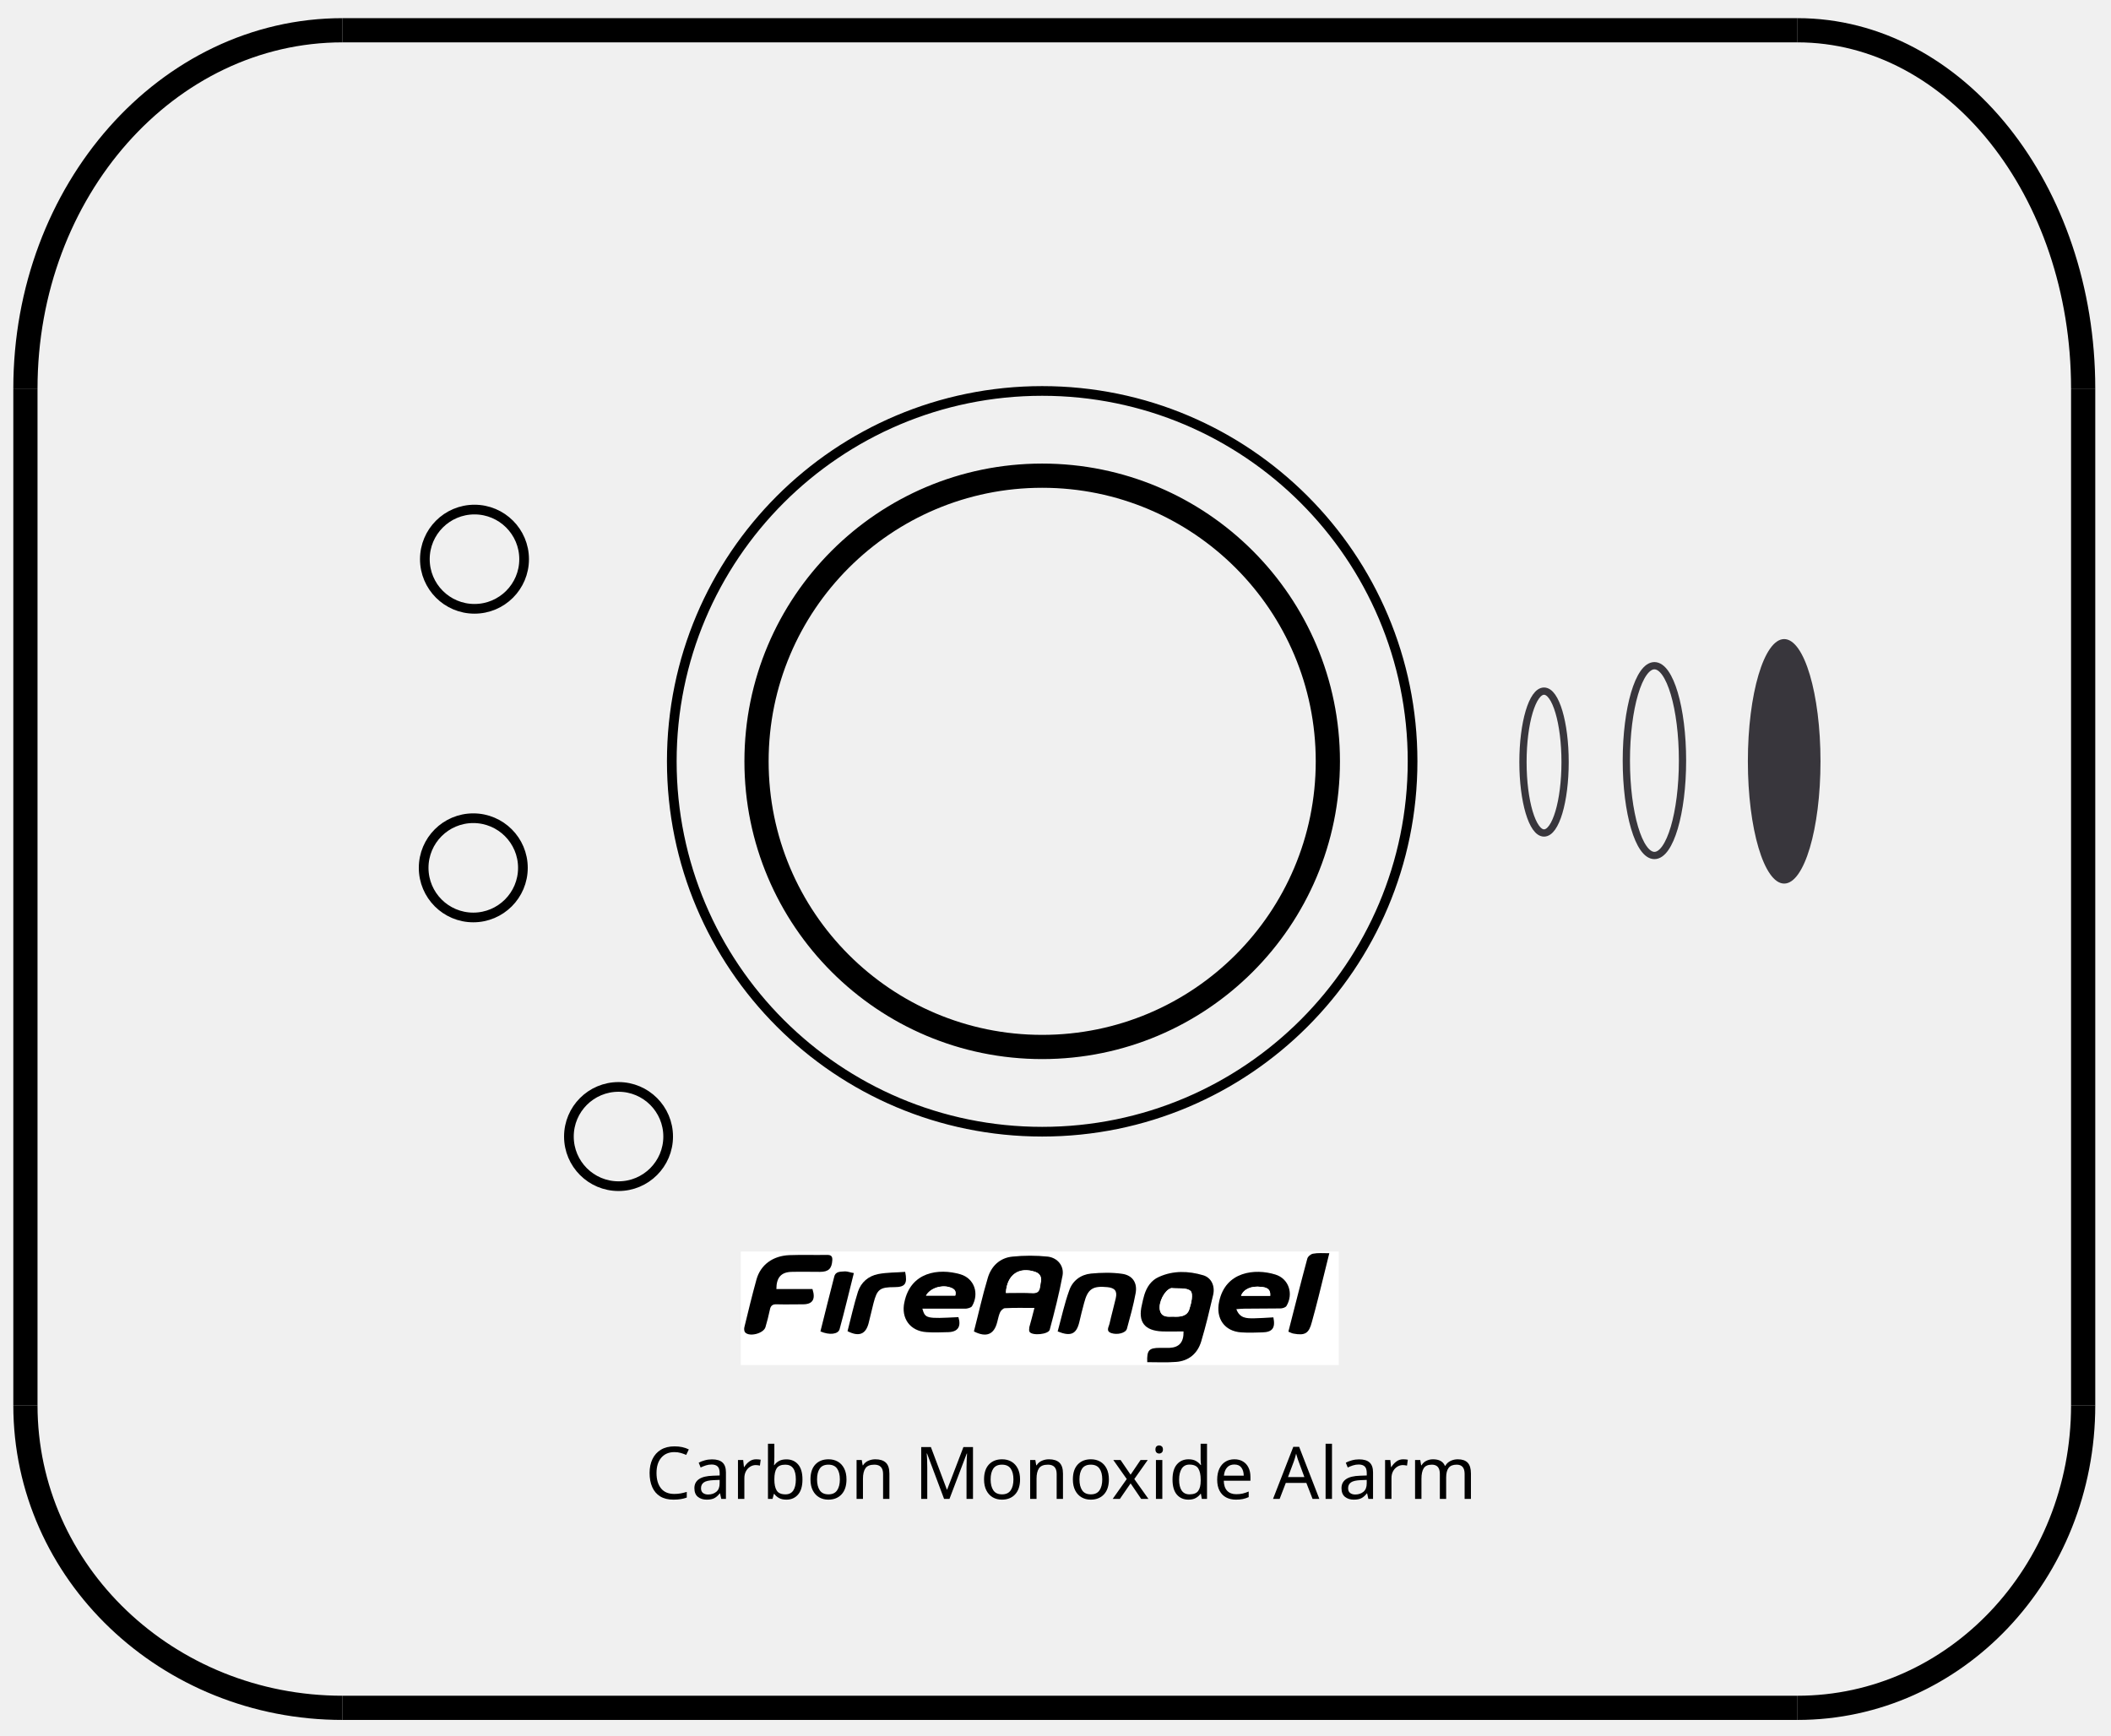
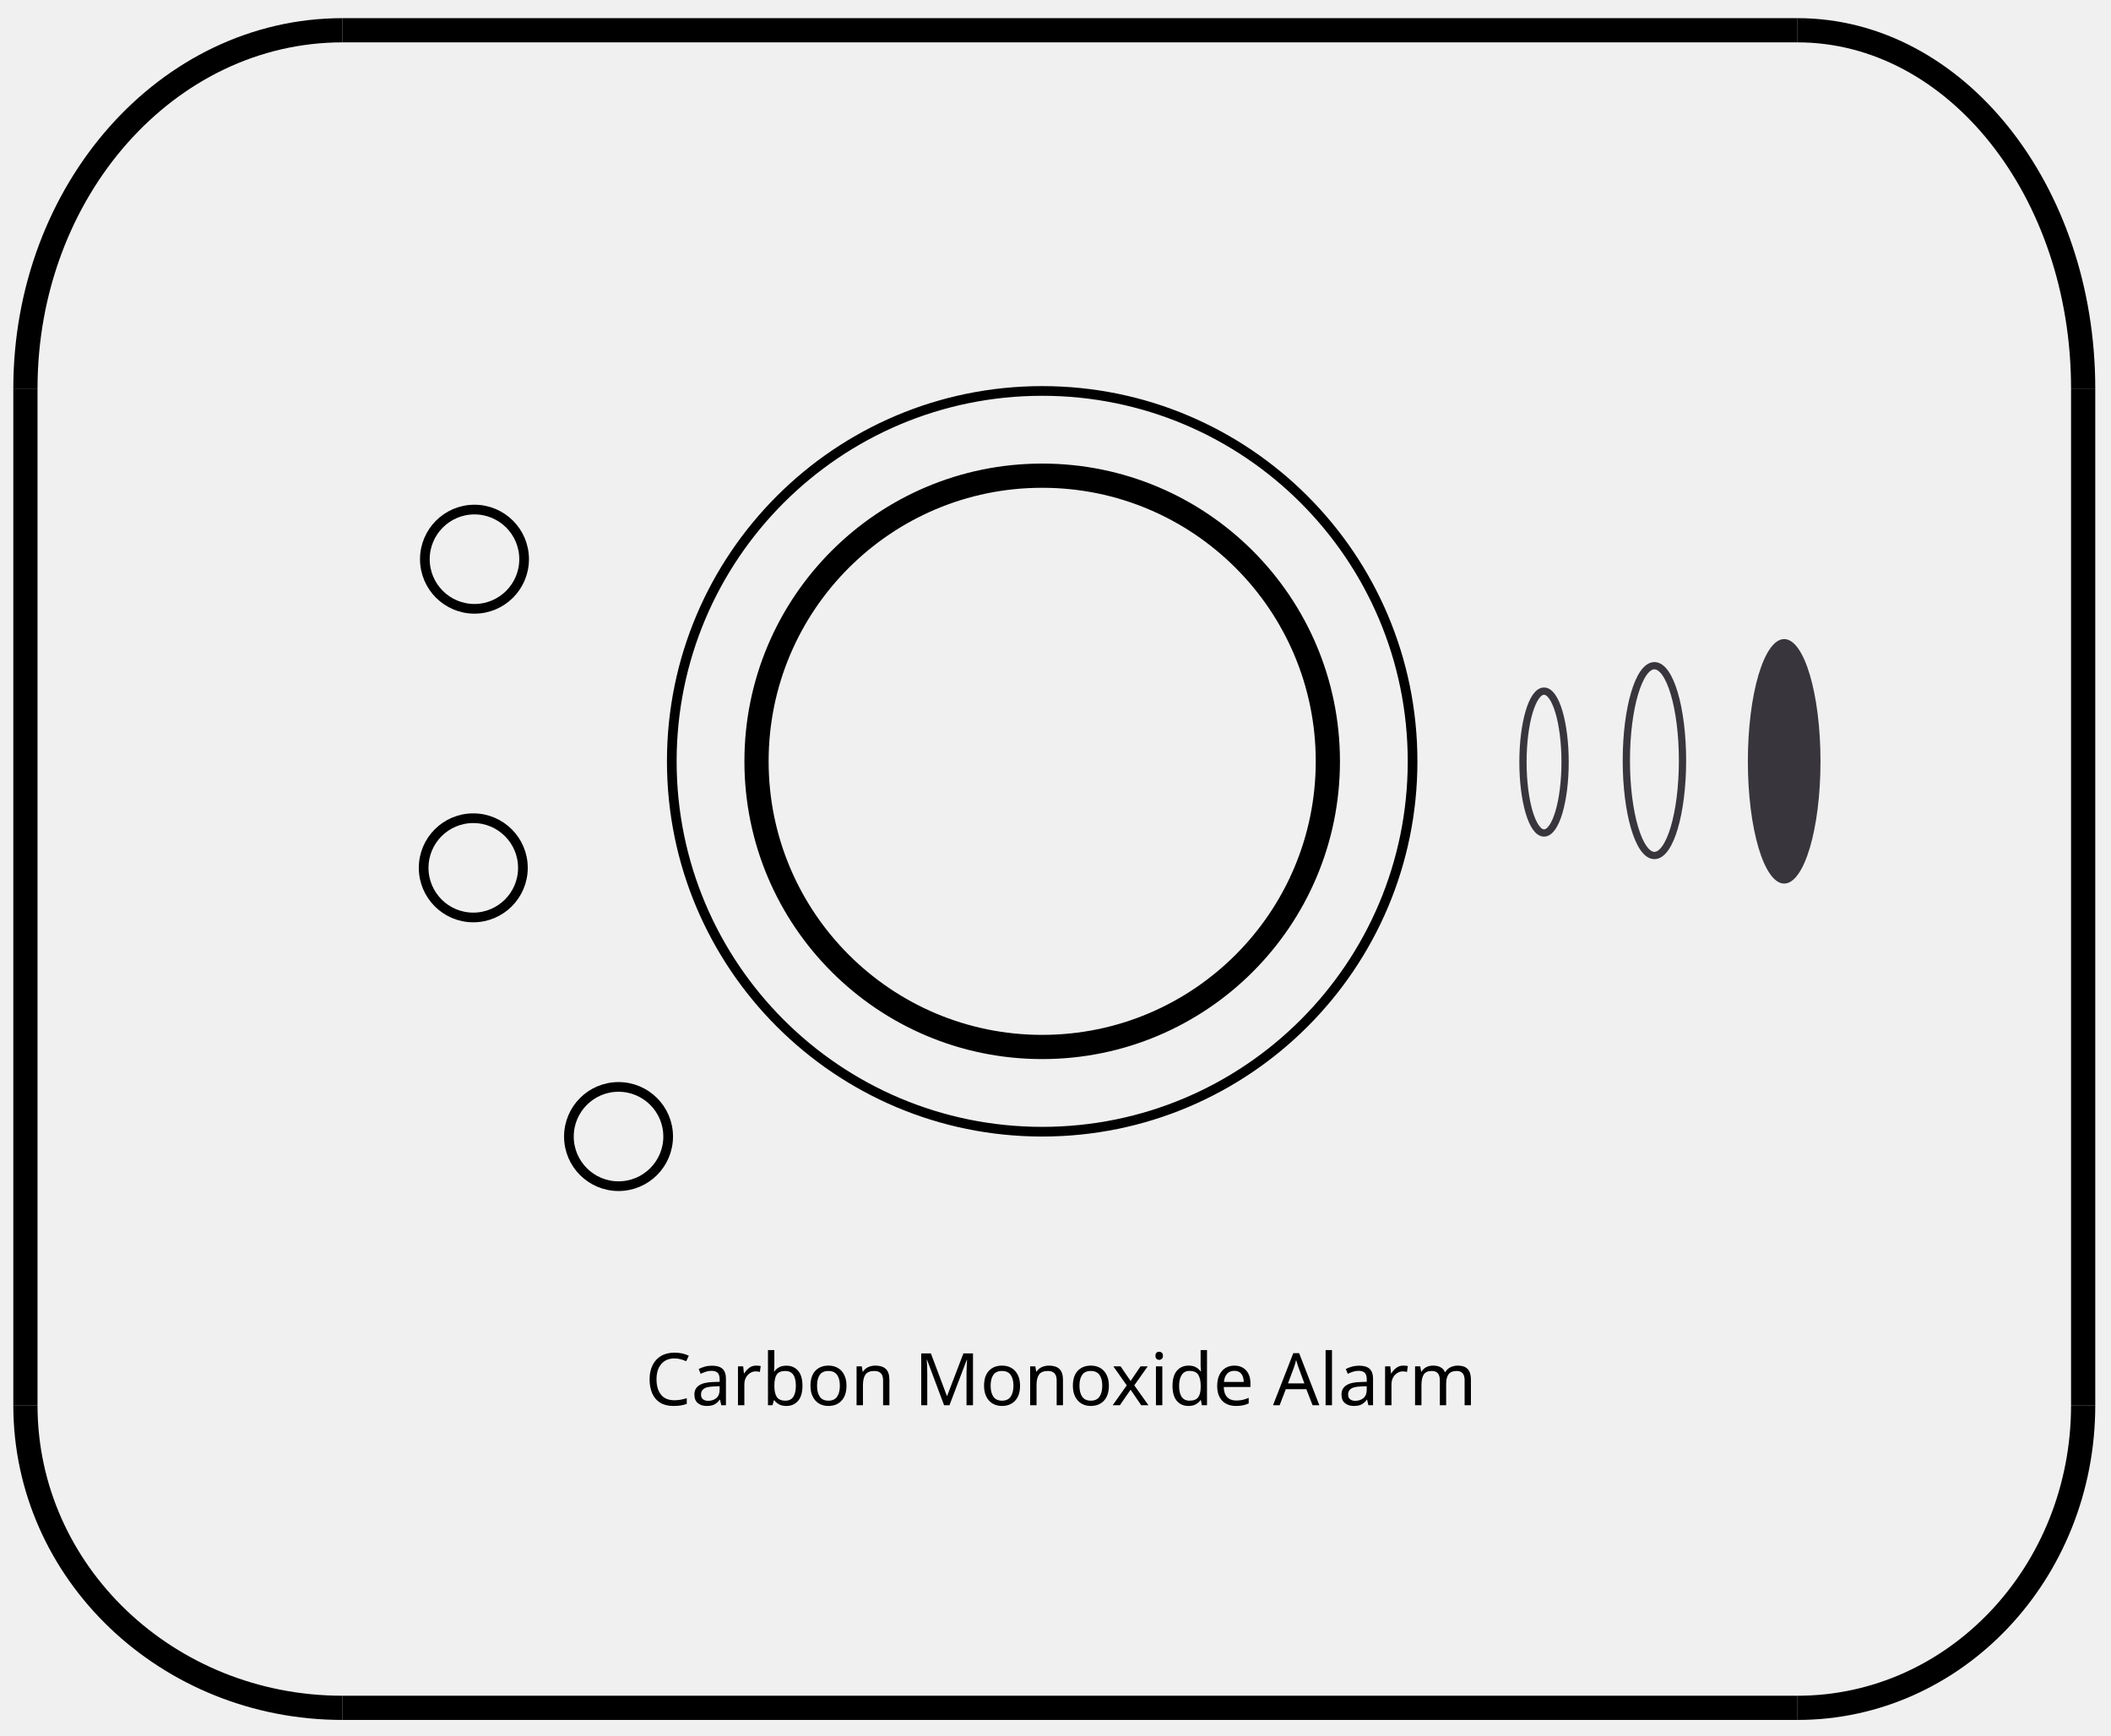
<svg xmlns="http://www.w3.org/2000/svg" version="1.1" id="Laag_1" x="0px" y="0px" viewBox="0 0 872 717" style="enable-background:new 0 0 872 717;" xml:space="preserve">
  <style type="text/css">
	.st0{fill:none;stroke:#000000;stroke-width:10;stroke-miterlimit:10;}
- 	.st1{fill:#FFFFFF;}
- 	.st2{fill:none;stroke:#000000;stroke-width:4;stroke-miterlimit:10;}
- 	.st3{fill:none;}
- 	.st4{font-family:'ArialMT';}
- 	.st5{font-size:30px;}
- 	.st6{fill:#38363C;}
- 	.st7{fill:none;stroke:#38363C;stroke-width:3;stroke-miterlimit:10;}
+ 	.st1{fill:none;stroke:#000000;stroke-width:4;stroke-miterlimit:10;}
+ 	.st2{fill:none;}
+ 	.st3{font-family:'ArialMT';}
+ 	.st4{font-size:30px;}
+ 	.st5{fill:#38363C;}
+ 	.st6{fill:none;stroke:#38363C;stroke-width:3;stroke-miterlimit:10;}
</style>
  <line class="st0" x1="141.5" y1="12.5" x2="742.5" y2="12.5" />
  <line class="st0" x1="10.5" y1="160.5" x2="10.5" y2="580.5" />
  <line class="st0" x1="141.5" y1="705.5" x2="742.5" y2="705.5" />
  <line class="st0" x1="860.5" y1="160.5" x2="860.5" y2="580.5" />
  <path class="st0" d="M10.5,160.5c0-81.8,58.6-148,131-148" />
  <path class="st0" d="M860.5,160.5c0-81.8-52.8-148-118-148" />
  <path class="st0" d="M860.5,580.5c0,69.1-52.8,125-118,125" />
  <path class="st0" d="M10.5,580.5c0,69.1,58.6,125,131,125" />
  <circle class="st0" cx="430.5" cy="314.5" r="118" />
-   <g>
-     <g>
-       <path class="st1" d="M306,517c82.3,0,164.7,0,247,0c0,15.6,0,31.3,0,46.9c-82.3,0-164.7,0-247,0C306,548.3,306,532.6,306,517z     M427.3,540.3c-0.8,3.1-1.4,5.5-1.9,8c-0.1,0.6-0.2,1.5,0.1,2c1.2,1.6,7.8,1,8.3-0.9c1.9-7.4,3.9-14.9,5.3-22.4    c0.7-3.9-2-7.3-6.1-7.8c-4.8-0.5-9.8-0.6-14.6,0c-5.2,0.6-8.8,4-10.2,8.9c-2.1,7.3-3.8,14.7-5.7,22c5.1,2.6,8.3,1.3,9.6-3.8    c0.3-1.4,0.6-2.8,1.2-4.1c0.4-0.8,1.3-1.7,2-1.7C419,540.2,422.8,540.3,427.3,540.3z M473.9,562.7c4.1,0,8,0.3,11.8-0.1    c5.3-0.5,9-3.5,10.4-8.5c1.8-6.3,3.4-12.7,4.9-19.1c0.9-3.7-0.7-7.2-4.1-8.2c-6.1-1.8-12.3-2-18.3,0.7c-3.1,1.4-4.9,4.2-6,7.4    c-0.4,1.3-0.7,2.8-1,4.1c-1.7,7,1,10.7,8.4,11c2.9,0.1,5.9,0,8.8,0c0.1,4.5-1.7,6.6-5.8,6.8c-1.3,0.1-2.7,0-4,0    C474.6,556.8,473.7,557.8,473.9,562.7z M320.7,532.5c0-4.9,1.9-7,6.3-7.2c3.9-0.1,7.8,0,11.7,0c3.6,0,4.9-1.3,5.1-4.8    c0.1-1.6-0.4-2.2-2.1-2.2c-5.2,0.1-10.5-0.1-15.7,0.1c-6.8,0.3-11.8,4-13.5,10c-1.8,6.5-3.4,13.1-5,19.7c-0.2,0.7-0.1,1.8,0.3,2.2    c1.9,2,7.7,0.4,8.4-2.2c0.6-2.3,1.3-4.7,1.8-7.1c0.3-1.7,1.2-2.4,2.9-2.3c3.6,0.1,7.2,0,10.8,0c4,0,5.3-2.1,3.9-6.3    c-2.4,0-4.8,0-7.3,0C325.8,532.5,323.3,532.5,320.7,532.5z M510.7,540.8c1.4-0.1,2.4-0.2,3.4-0.2c4.9,0,9.9,0,14.8-0.1    c0.9,0,2.1-0.4,2.5-1c3-5.1,1-11.3-4.6-13c-8.4-2.6-20.6-1.3-23.2,11.2c-1.4,6.8,2.2,12.3,9.2,12.7c2.9,0.1,5.7,0,8.6,0    c4.2-0.1,5.4-1.8,4.6-6.2c-2.7,0.1-5.5,0.3-8.2,0.4C515,544.6,512.1,544.6,510.7,540.8z M381,540.6c6.1,0,12,0,17.8,0    c0.9,0,2.2-0.3,2.5-1c3.1-5.2,1.1-11.5-4.8-13.2c-9-2.6-20.4-1-23.1,11.5c-1.4,6.6,2.4,12.1,9.2,12.4c3,0.2,6,0.1,8.9,0    c4-0.1,5.4-2.3,4.2-6.2C382.5,544.8,382.2,544.7,381,540.6z M436.9,550c5.4,2.1,7.7,1.1,8.8-3.6c0.7-2.7,1.3-5.3,2-8    c1.5-5.9,3.5-7.3,9.6-6.6c3.1,0.3,4.2,1.6,3.5,4.6c-0.8,3.6-1.8,7.1-2.6,10.6c-0.3,1.3-1.6,2.9,0.8,3.8c2.5,0.8,5.9,0,6.4-1.8    c1.3-4.9,2.7-9.8,3.6-14.7c0.8-4.3-1.3-7.3-5.6-8c-4.2-0.6-8.6-0.5-12.8-0.1c-4.3,0.4-7.7,2.9-9,6.9    C439.7,538.5,438.5,544.3,436.9,550z M549.1,517.7c-2.7,0-4.7-0.2-6.7,0.1c-0.9,0.2-2.2,1.2-2.4,2.1c-2.7,10-5.2,20-7.8,30.1    c0.8,0.3,1.4,0.7,2.1,0.8c4.8,0.9,6.4-0.1,7.6-4.8c0.9-3.5,1.9-7.1,2.8-10.6C546.1,529.9,547.5,524.2,549.1,517.7z M350.1,549.9    c4.7,2.4,7.6,1.2,8.7-3.2c0.7-2.7,1.3-5.5,2-8.2c1.4-5.8,2.6-6.7,8.7-6.7c4.4,0,5.4-1.3,4.4-6.3c-3.6,0.3-7.4,0.2-11.1,0.9    c-4.1,0.7-7.1,3.4-8.4,7.3C352.7,539,351.5,544.5,350.1,549.9z M352.7,525.9c-1.4-0.3-2.5-0.7-3.5-0.7c-1.7,0.1-3.9-0.3-4.5,2.2    c-1.9,7.5-3.8,15.1-5.7,22.6c3.6,1.6,7.3,1.3,7.9-0.9C348.9,541.5,350.7,533.9,352.7,525.9z" />
-       <path d="M427.3,540.3c-4.4,0-8.3-0.1-12.2,0.1c-0.7,0-1.7,1-2,1.7c-0.6,1.3-0.8,2.7-1.2,4.1c-1.3,5.1-4.5,6.4-9.6,3.8    c1.9-7.3,3.5-14.7,5.7-22c1.4-4.9,5-8.4,10.2-8.9c4.8-0.5,9.8-0.5,14.6,0c4.1,0.5,6.8,3.9,6.1,7.8c-1.4,7.5-3.3,15-5.3,22.4    c-0.5,1.9-7.1,2.6-8.3,0.9c-0.3-0.4-0.2-1.3-0.1-2C425.9,545.8,426.5,543.4,427.3,540.3z M415.5,534.1c3.8,0,7.5-0.1,11.1,0    c3.2,0.1,2.8-2.4,3.2-4.2c0.5-1.9,0.1-3.7-2.1-4.5C421,523.1,415.9,526.5,415.5,534.1z" />
-       <path d="M473.9,562.7c-0.2-4.9,0.7-5.9,5.2-5.9c1.3,0,2.7,0,4,0c4-0.2,5.9-2.3,5.8-6.8c-2.9,0-5.9,0.1-8.8,0    c-7.4-0.3-10.1-4-8.4-11c0.3-1.4,0.6-2.8,1-4.1c1-3.2,2.8-6,6-7.4c5.9-2.7,12.2-2.5,18.3-0.7c3.4,1,5,4.5,4.1,8.2    c-1.5,6.4-3,12.8-4.9,19.1c-1.5,5-5.1,8.1-10.4,8.5C481.8,562.9,477.9,562.7,473.9,562.7z M484.6,543.9c2.9,0.1,5.8-0.1,6.7-3.1    c0.8-2.4,1.7-6.4,0.5-7.5c-1.6-1.5-5.2-0.9-7.9-1.2c-0.1,0-0.2,0-0.3,0.1c-2.5,0.8-5.1,5.7-4.5,8.9    C479.8,544.3,482.3,544,484.6,543.9z" />
-       <path d="M320.7,532.5c2.5,0,5.1,0,7.6,0c2.4,0,4.9,0,7.3,0c1.4,4.3,0,6.3-3.9,6.3c-3.6,0-7.2,0.1-10.8,0c-1.8-0.1-2.6,0.6-2.9,2.3    c-0.5,2.4-1.1,4.7-1.8,7.1c-0.7,2.6-6.6,4.2-8.4,2.2c-0.4-0.4-0.5-1.5-0.3-2.2c1.6-6.6,3.2-13.2,5-19.7c1.7-6,6.7-9.7,13.5-10    c5.2-0.2,10.5,0,15.7-0.1c1.6,0,2.2,0.6,2.1,2.2c-0.2,3.5-1.6,4.8-5.1,4.8c-3.9,0-7.8-0.1-11.7,0    C322.7,525.5,320.7,527.7,320.7,532.5z" />
-       <path d="M510.7,540.8c1.4,3.8,4.2,3.8,7.1,3.8c2.7-0.1,5.5-0.2,8.2-0.4c0.9,4.4-0.4,6.1-4.6,6.2c-2.9,0.1-5.8,0.2-8.6,0    c-7-0.4-10.7-5.8-9.2-12.7c2.6-12.5,14.8-13.8,23.2-11.2c5.6,1.7,7.6,8,4.6,13c-0.4,0.6-1.6,1-2.5,1c-4.9,0.1-9.9,0-14.8,0.1    C513.1,540.6,512.2,540.7,510.7,540.8z M524.7,535.3c0.2-3.1-1.8-3.5-3.8-3.7c-4.1-0.5-7.3,1-8.3,3.7    C516.6,535.3,520.6,535.3,524.7,535.3z" />
-       <path d="M381,540.6c1.2,4.1,1.5,4.2,14.9,3.5c1.2,3.9-0.2,6.1-4.2,6.2c-3,0.1-6,0.2-8.9,0c-6.9-0.4-10.7-5.8-9.2-12.4    c2.6-12.5,14.1-14.1,23.1-11.5c5.8,1.7,7.9,8,4.8,13.2c-0.4,0.6-1.7,0.9-2.5,1C393,540.6,387.1,540.6,381,540.6z M382.5,535.2    c4.1,0,8.1,0,12.1,0c0.7-2.3-0.8-3-2.5-3.5C388.5,530.7,384.2,532.3,382.5,535.2z" />
-       <path d="M436.9,550c1.6-5.8,2.8-11.5,4.8-17c1.4-4,4.8-6.5,9-6.9c4.2-0.4,8.6-0.5,12.8,0.1c4.3,0.6,6.4,3.7,5.6,8    c-0.9,5-2.3,9.9-3.6,14.7c-0.5,1.8-4,2.6-6.4,1.8c-2.4-0.8-1.1-2.5-0.8-3.8c0.8-3.6,1.8-7.1,2.6-10.6c0.7-3-0.4-4.3-3.5-4.6    c-6.1-0.6-8.1,0.8-9.6,6.6c-0.7,2.6-1.4,5.3-2,8C444.6,551.1,442.3,552.2,436.9,550z" />
-       <path d="M549.1,517.7c-1.6,6.5-3,12.2-4.4,17.8c-0.9,3.5-1.8,7.1-2.8,10.6c-1.2,4.7-2.8,5.7-7.6,4.8c-0.7-0.1-1.3-0.5-2.1-0.8    c2.6-10.1,5.1-20.1,7.8-30.1c0.2-0.9,1.5-2,2.4-2.1C544.4,517.5,546.5,517.7,549.1,517.7z" />
-       <path d="M350.1,549.9c1.4-5.4,2.6-10.9,4.3-16.3c1.3-3.9,4.3-6.5,8.4-7.3c3.7-0.7,7.4-0.6,11.1-0.9c1,4.9,0,6.3-4.4,6.3    c-6.1,0-7.2,0.9-8.7,6.7c-0.7,2.7-1.3,5.5-2,8.2C357.6,551.2,354.8,552.3,350.1,549.9z" />
-       <path d="M352.7,525.9c-2,7.9-3.8,15.6-5.9,23.2c-0.6,2.1-4.2,2.5-7.9,0.9c1.9-7.5,3.7-15,5.7-22.6c0.6-2.4,2.8-2,4.5-2.2    C350.2,525.2,351.3,525.7,352.7,525.9z" />
-       <path class="st1" d="M415.5,534.1c0.4-7.6,5.5-11,12.3-8.6c2.2,0.8,2.6,2.6,2.1,4.5c-0.4,1.8,0,4.3-3.2,4.2    C423,534,419.4,534.1,415.5,534.1z" />
-       <path class="st1" d="M484.6,543.9c-2.3,0-4.9,0.3-5.5-2.8c-0.6-3.2,2-8.1,4.5-8.9c0.1,0,0.2-0.1,0.3-0.1c2.7,0.3,6.3-0.3,7.9,1.2    c1.2,1.1,0.3,5.1-0.5,7.5C490.4,543.8,487.5,544.1,484.6,543.9z" />
-       <path class="st1" d="M524.7,535.3c-4.1,0-8.1,0-12,0c1-2.8,4.2-4.2,8.3-3.7C522.9,531.8,524.9,532.2,524.7,535.3z" />
-       <path class="st1" d="M382.5,535.2c1.7-3,6-4.5,9.6-3.5c1.6,0.5,3.1,1.2,2.5,3.5C390.5,535.2,386.6,535.2,382.5,535.2z" />
-     </g>
-   </g>
-   <circle class="st2" cx="196" cy="231" r="20.5" />
-   <circle class="st2" cx="195.5" cy="358.5" r="20.5" />
-   <circle class="st2" cx="255.5" cy="469.5" r="20.5" />
-   <rect x="326.5" y="617" class="st3" width="207.5" height="21" />
-   <text transform="matrix(1 0 0 1 266.5 619.2002)" class="st4 st5">Carbon Monoxide Alarm</text>
-   <ellipse class="st6" cx="737" cy="314.5" rx="15" ry="50.5" />
-   <ellipse class="st7" cx="683.4" cy="314.2" rx="11.6" ry="39.2" />
-   <ellipse class="st7" cx="637.8" cy="314.8" rx="8.7" ry="29.3" />
-   <circle class="st2" cx="430.5" cy="314.5" r="153" />
+   <circle class="st1" cx="196" cy="231" r="20.5" />
+   <circle class="st1" cx="195.5" cy="358.5" r="20.5" />
+   <circle class="st1" cx="255.5" cy="469.5" r="20.5" />
+   <rect x="326.5" y="617" class="st2" width="207.5" height="21" />
+   <text transform="matrix(1 0 0 1 266.5 580.5)" class="st3 st4">Carbon Monoxide Alarm</text>
+   <ellipse class="st5" cx="737" cy="314.5" rx="15" ry="50.5" />
+   <ellipse class="st6" cx="683.4" cy="314.2" rx="11.6" ry="39.2" />
+   <ellipse class="st6" cx="637.8" cy="314.8" rx="8.7" ry="29.3" />
+   <circle class="st1" cx="430.5" cy="314.5" r="153" />
</svg>
